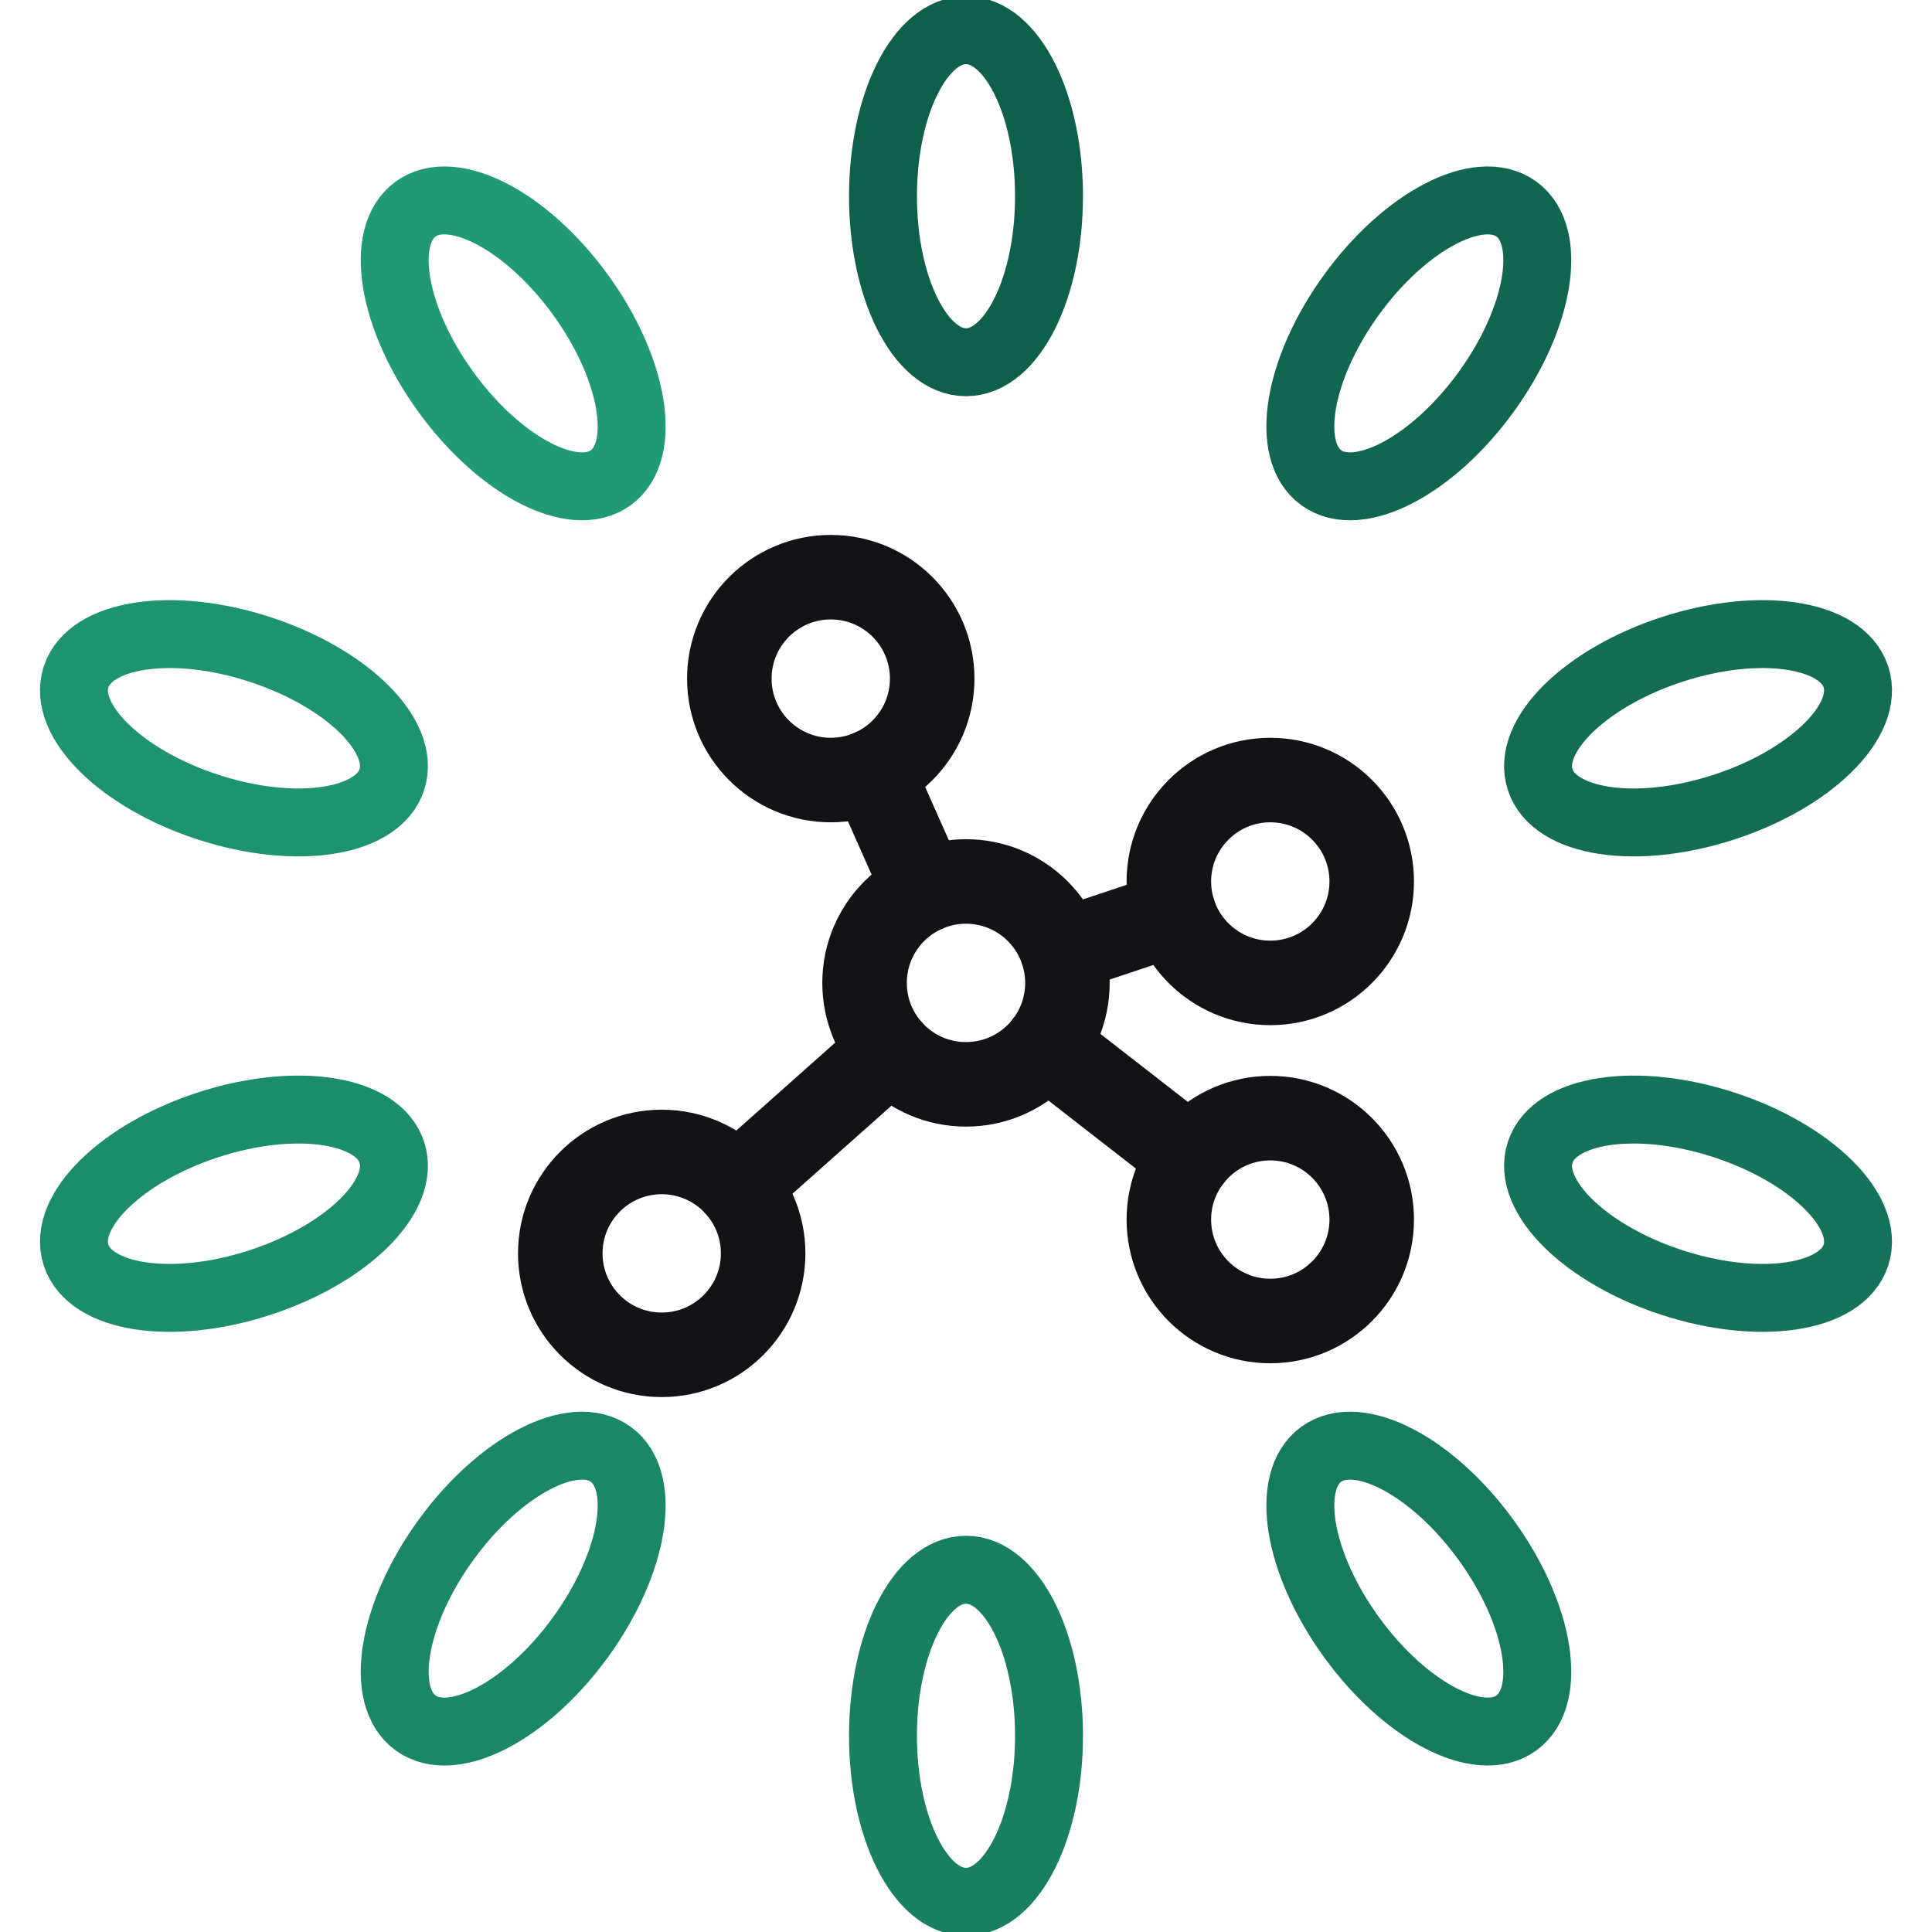
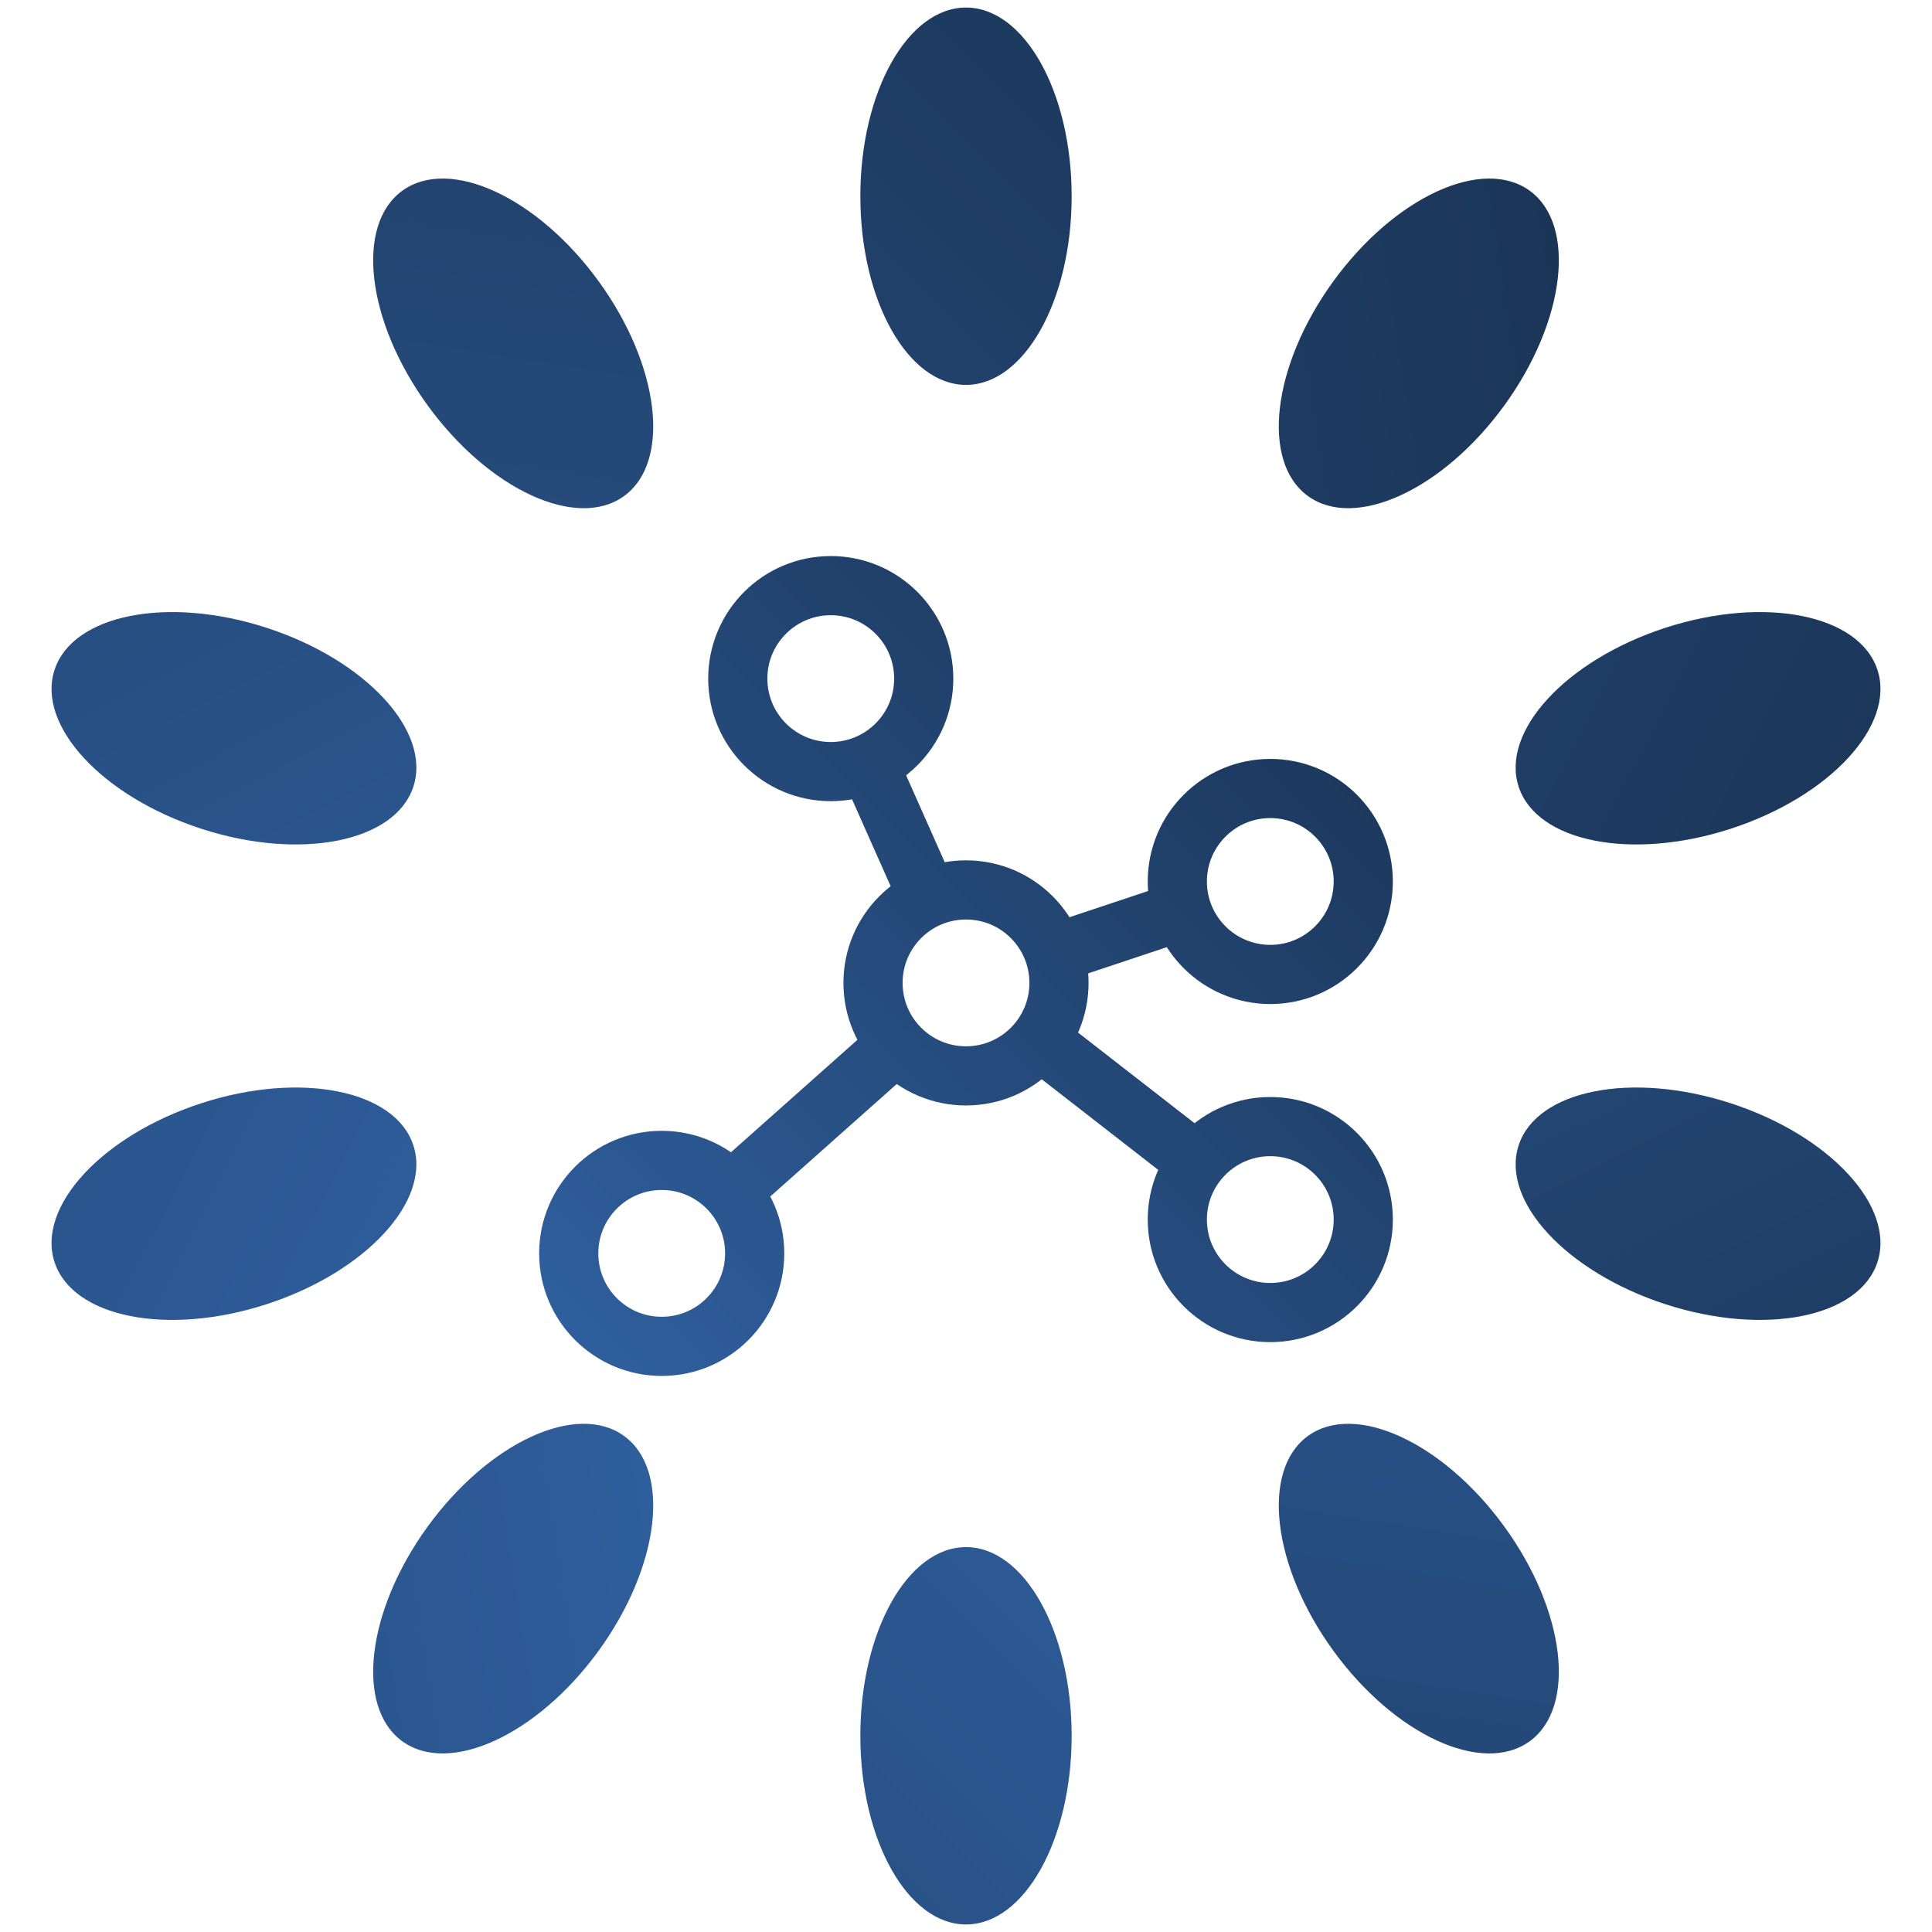
<svg xmlns="http://www.w3.org/2000/svg" viewBox="0 0 256 256" width="256" height="256" role="img" aria-label="comindly">
-   <ellipse cx="128.0" cy="26.0" rx="11" ry="22" transform="rotate(0 128.0 26.0)" fill="none" stroke="#0F604A" stroke-width="9" />
-   <ellipse cx="188.0" cy="45.5" rx="11" ry="22" transform="rotate(36 188.0 45.5)" fill="none" stroke="#11664F" stroke-width="9" />
-   <ellipse cx="225.0" cy="96.5" rx="11" ry="22" transform="rotate(72 225.0 96.5)" fill="none" stroke="#136D53" stroke-width="9" />
-   <ellipse cx="225.0" cy="159.5" rx="11" ry="22" transform="rotate(108 225.0 159.5)" fill="none" stroke="#147358" stroke-width="9" />
-   <ellipse cx="188.0" cy="210.5" rx="11" ry="22" transform="rotate(144 188.0 210.5)" fill="none" stroke="#167A5D" stroke-width="9" />
-   <ellipse cx="128.0" cy="230.0" rx="11" ry="22" transform="rotate(180 128.0 230.0)" fill="none" stroke="#188061" stroke-width="9" />
-   <ellipse cx="68.0" cy="210.5" rx="11" ry="22" transform="rotate(216 68.0 210.5)" fill="none" stroke="#1A8766" stroke-width="9" />
-   <ellipse cx="31.0" cy="159.5" rx="11" ry="22" transform="rotate(252 31.0 159.5)" fill="none" stroke="#1B8D6B" stroke-width="9" />
-   <ellipse cx="31.0" cy="96.5" rx="11" ry="22" transform="rotate(288 31.0 96.5)" fill="none" stroke="#1D946F" stroke-width="9" />
-   <ellipse cx="68.0" cy="45.5" rx="11" ry="22" transform="rotate(324 68.0 45.5)" fill="none" stroke="#1F9A74" stroke-width="9" />
-   <g transform="translate(128 128) scale(0.56) translate(-128 -124)" fill="none" stroke="#131315" stroke-linecap="round" stroke-linejoin="round" stroke-width="20">
+   <defs>
+     <linearGradient id="cm-light" gradientUnits="userSpaceOnUse" x1="218.5" y1="37.5" x2="37.5" y2="218.5">
+       <stop offset="0" stop-color="#1A3455" />
+       <stop offset="1" stop-color="#2F5F9E" />
+     </linearGradient>
+   </defs>
+   <ellipse cx="128.0" cy="26.0" rx="14" ry="25" transform="rotate(0 128.0 26.0)" fill="url(#cm-light)" />
+   <ellipse cx="188.0" cy="45.5" rx="14" ry="25" transform="rotate(36 188.0 45.5)" fill="url(#cm-light)" />
+   <ellipse cx="225.0" cy="96.5" rx="14" ry="25" transform="rotate(72 225.0 96.5)" fill="url(#cm-light)" />
+   <ellipse cx="225.0" cy="159.5" rx="14" ry="25" transform="rotate(108 225.0 159.5)" fill="url(#cm-light)" />
+   <ellipse cx="188.0" cy="210.5" rx="14" ry="25" transform="rotate(144 188.0 210.5)" fill="url(#cm-light)" />
+   <ellipse cx="128.0" cy="230.0" rx="14" ry="25" transform="rotate(180 128.0 230.0)" fill="url(#cm-light)" />
+   <ellipse cx="68.0" cy="210.5" rx="14" ry="25" transform="rotate(216 68.0 210.5)" fill="url(#cm-light)" />
+   <ellipse cx="31.0" cy="159.5" rx="14" ry="25" transform="rotate(252 31.0 159.5)" fill="url(#cm-light)" />
+   <ellipse cx="31.0" cy="96.5" rx="14" ry="25" transform="rotate(288 31.0 96.5)" fill="url(#cm-light)" />
+   <ellipse cx="68.0" cy="45.5" rx="14" ry="25" transform="rotate(324 68.0 45.5)" fill="url(#cm-light)" />
+   <g transform="translate(128 128) scale(0.56) translate(-128 -124)" fill="none" stroke="url(#cm-light)" stroke-linecap="round" stroke-linejoin="round" stroke-width="14">
    <line x1="177.23" y1="111.59" x2="150.77" y2="120.41" />
    <line x1="181.06" y1="169.27" x2="146.94" y2="142.73" />
    <line x1="110.06" y1="143.94" x2="73.94" y2="176.06" />
    <line x1="118.25" y1="106.07" x2="105.75" y2="77.93" />
-     <circle cx="128" cy="128" r="24" />
-     <circle cx="200" cy="104" r="24" />
-     <circle cx="200" cy="184" r="24" />
-     <circle cx="56" cy="192" r="24" />
-     <circle cx="96" cy="56" r="24" />
+     <circle cx="128" cy="128" r="22" />
+     <circle cx="200" cy="104" r="22" />
+     <circle cx="200" cy="184" r="22" />
+     <circle cx="56" cy="192" r="22" />
+     <circle cx="96" cy="56" r="22" />
  </g>
</svg>
